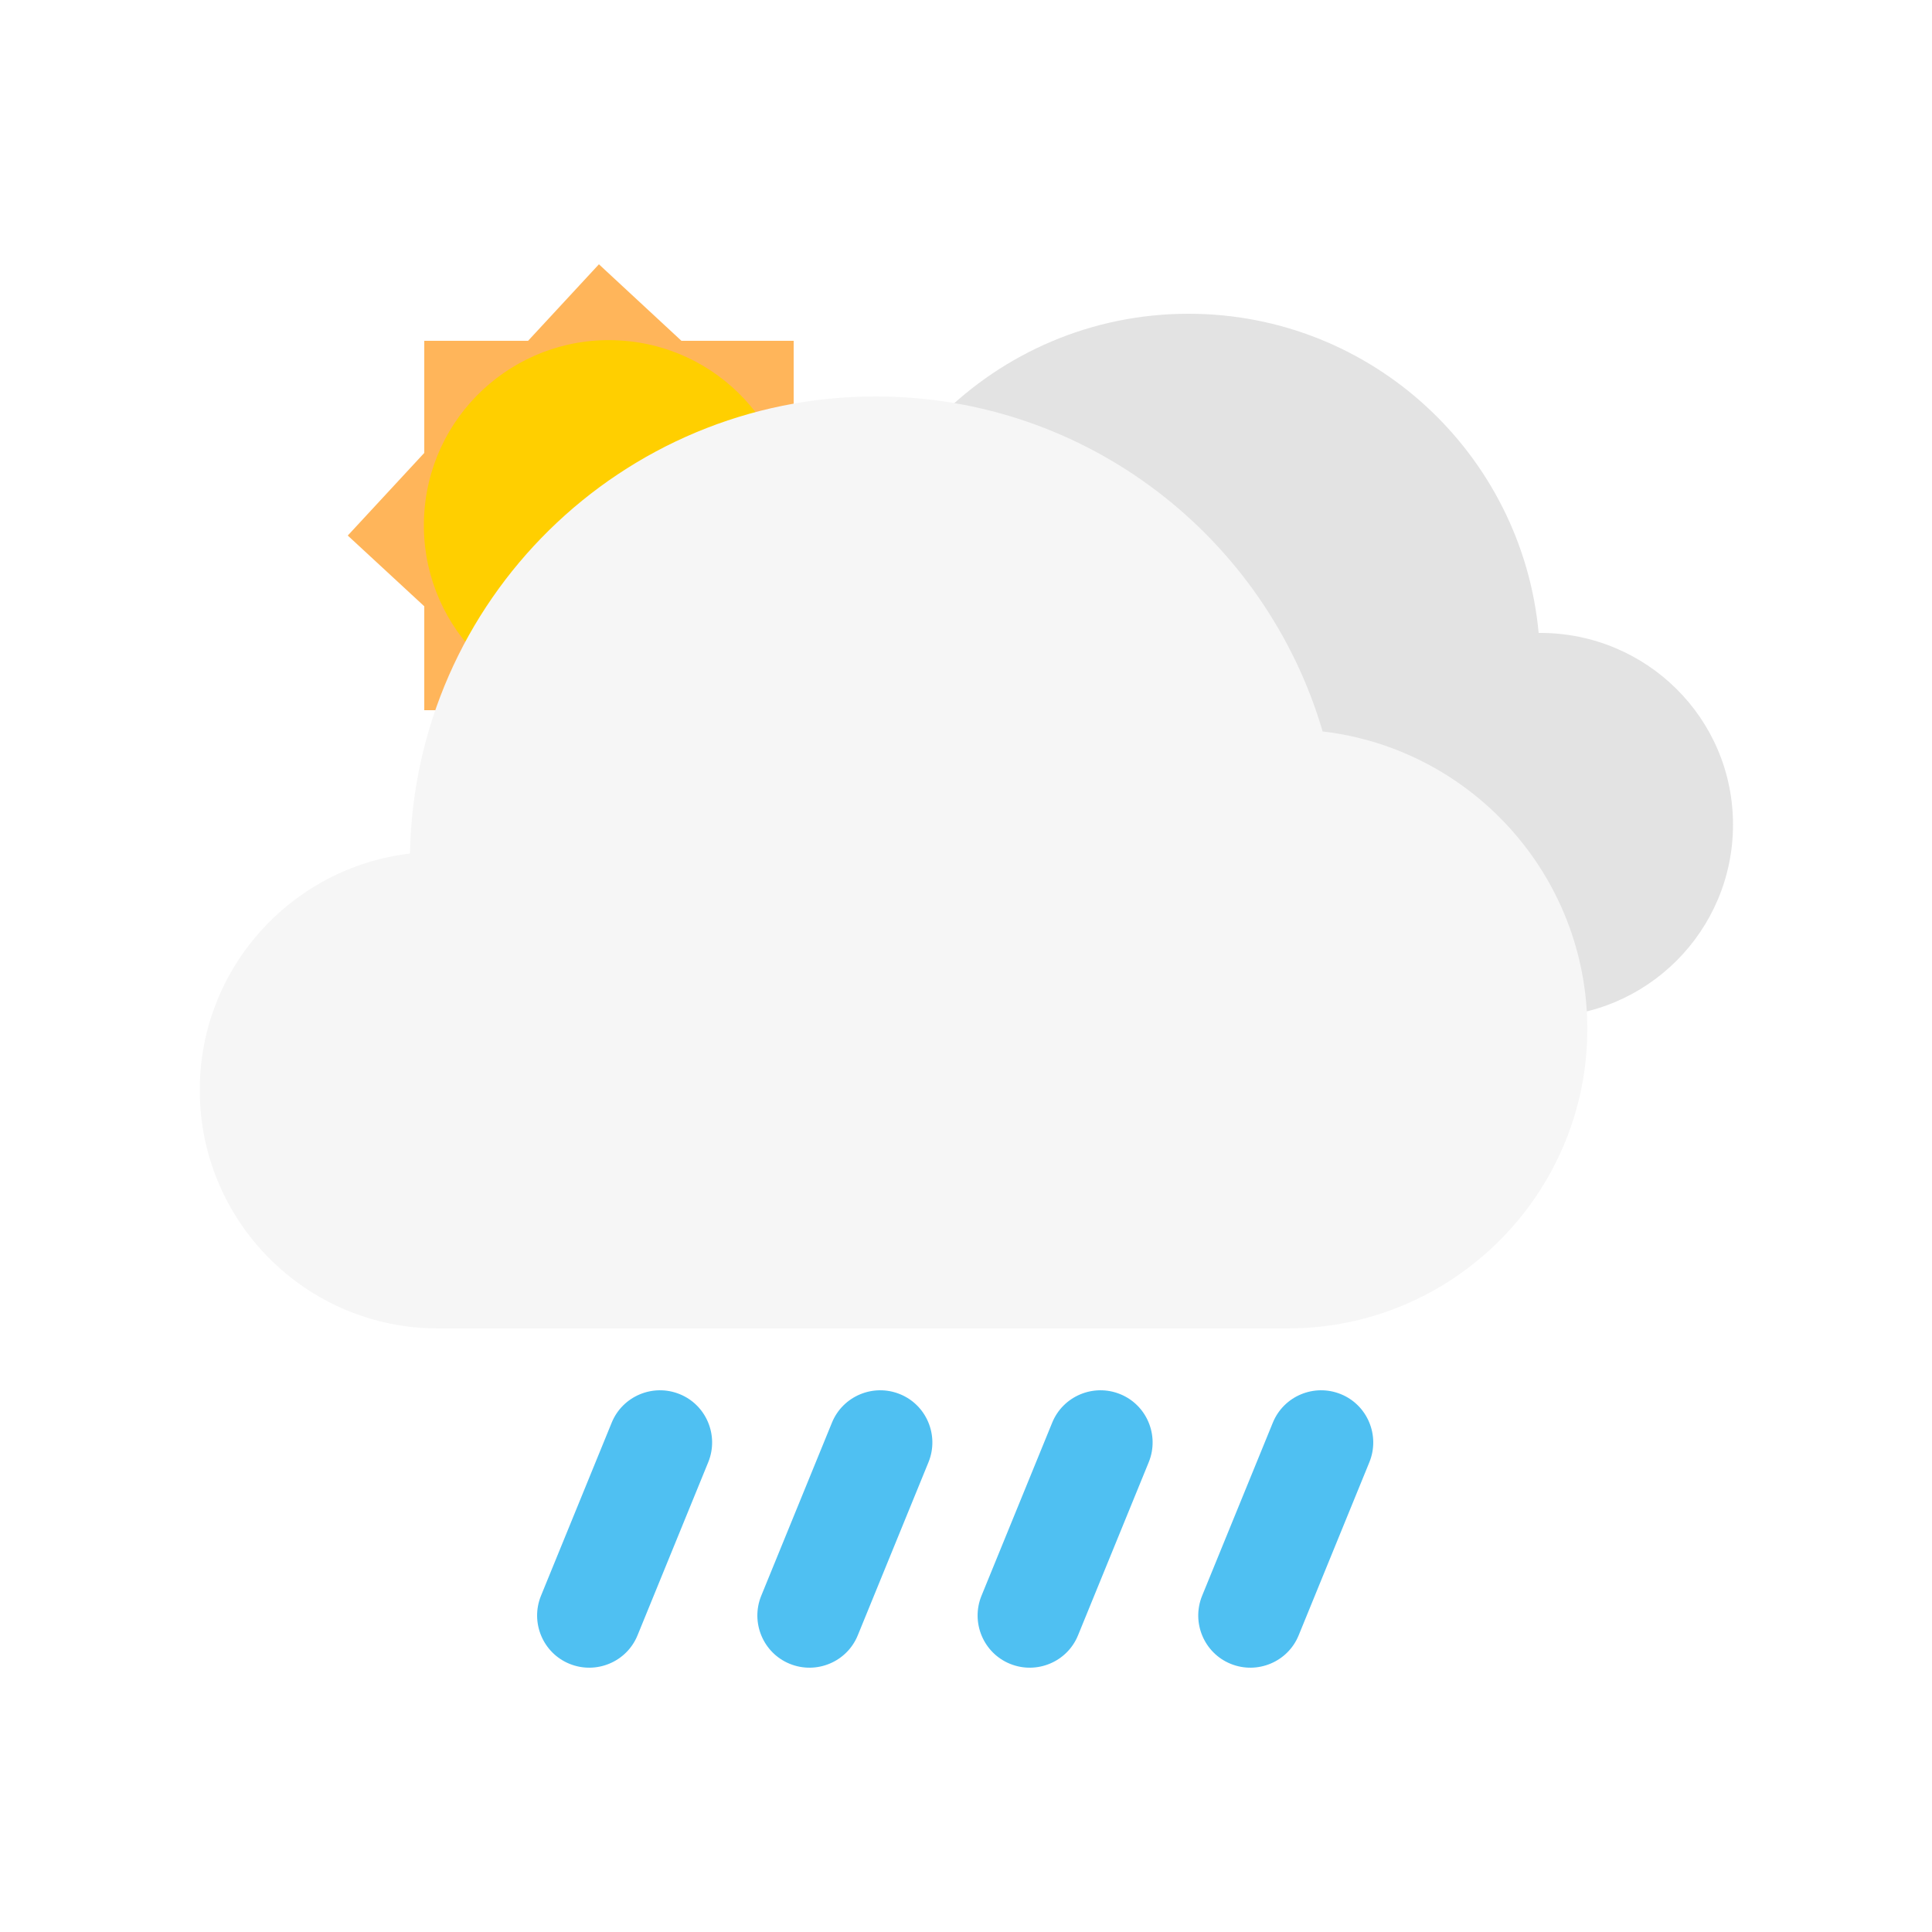
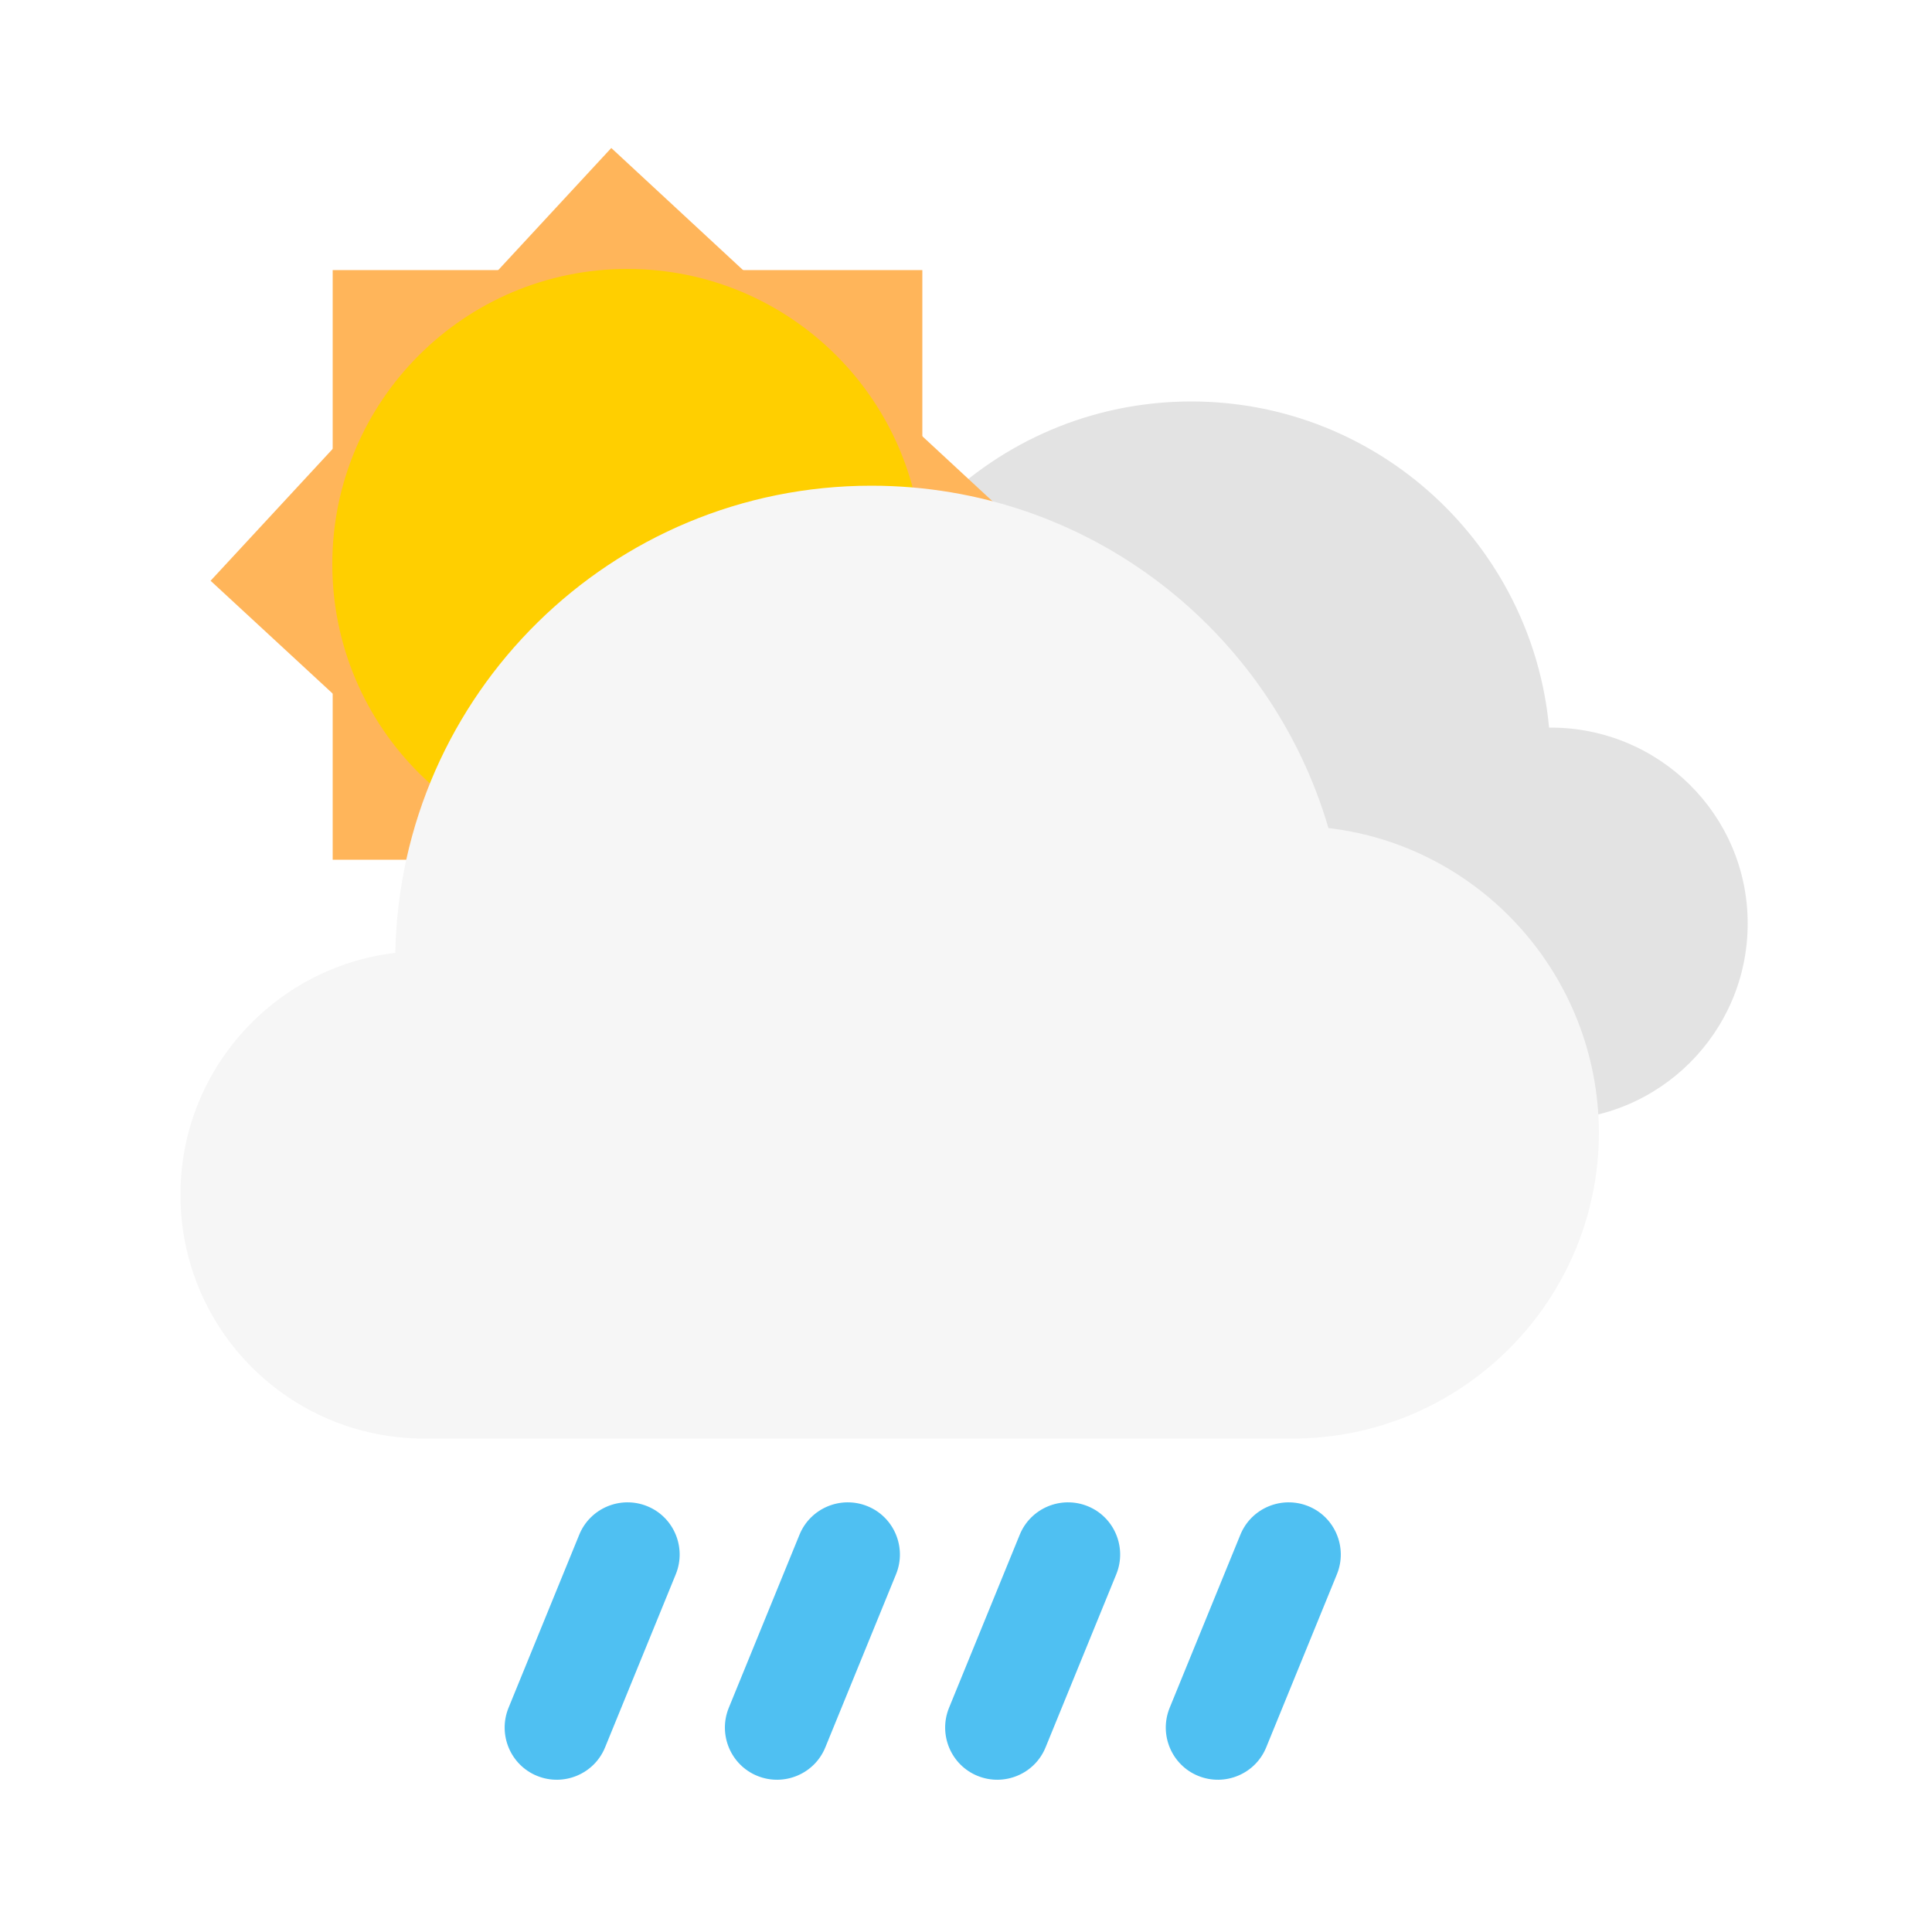
- <svg xmlns="http://www.w3.org/2000/svg" version="1.1" x="0px" y="0px" viewBox="0 0 500 500" style="enable-background:new 0 0 500 500;" xml:space="preserve">
-   <style type="text/css">
- 	.st0{fill:#E3E3E3;}
- 	.st1{fill:#FFB55A;}
- 	.st2{fill:#FFCF00;}
- 	.st3{fill:#F6F6F6;}
- 	.st4{fill:#4FC0F2;}
- </style>
-   <path class="st0" d="M398.6,163.8c-0.1,0-0.3,0-0.4,0c-4.3-46.3-43.2-82.6-90.6-82.6c-50.3,0-91,40.8-91,91  c0,48.6,38.1,88.3,86.1,90.9v0.1h96c27.5,0,49.8-22.3,49.8-49.8S426.1,163.8,398.6,163.8z" />
-   <polygon class="st1" points="90,138.6 155,68.4 225.1,133.4 160.2,203.5 " />
-   <rect x="109.8" y="88.2" class="st1" width="95.6" height="95.6" />
-   <ellipse transform="matrix(8.248048e-02 -0.9966 0.9966 8.248048e-02 9.0618 281.7734)" class="st2" cx="157.6" cy="136" rx="47.9" ry="47.9" />
-   <path class="st3" d="M342.3,189.3c-14.7-50.1-60.9-86.7-115.7-86.7c-65.8,0-119.3,52.8-120.5,118.3c-30.6,3.6-54.4,29.6-54.4,61.2  c0,34.1,27.6,61.7,61.7,61.7h219.8c42.8,0,77.6-34.7,77.6-77.6C410.7,226.5,380.8,193.8,342.3,189.3z" />
-   <path class="st4" d="M197,413l18.3-44.8c2.8-6.9,10.7-10.2,17.6-7.4l0,0c6.9,2.8,10.2,10.7,7.4,17.6L222,423.2  c-2.8,6.9-10.7,10.2-17.6,7.4l0,0C197.5,427.8,194.2,419.9,197,413z" />
-   <path class="st4" d="M140,413l18.3-44.8c2.8-6.9,10.7-10.2,17.6-7.4l0,0c6.9,2.8,10.2,10.7,7.4,17.6L165,423.2  c-2.8,6.9-10.7,10.2-17.6,7.4l0,0C140.5,427.8,137.2,419.9,140,413z" />
-   <path class="st4" d="M254,413l18.3-44.8c2.8-6.9,10.7-10.2,17.6-7.4l0,0c6.9,2.8,10.2,10.7,7.4,17.6L279,423.2  c-2.8,6.9-10.7,10.2-17.6,7.4l0,0C254.5,427.8,251.2,419.9,254,413z" />
-   <path class="st4" d="M311.1,413l18.3-44.8c2.8-6.9,10.7-10.2,17.6-7.4l0,0c6.9,2.8,10.2,10.7,7.4,17.6l-18.3,44.8  c-2.8,6.9-10.7,10.2-17.6,7.4l0,0C311.6,427.8,308.3,419.9,311.1,413z" />
+ <svg xmlns="http://www.w3.org/2000/svg" version="1.1" x="0px" y="0px" viewBox="0 0 500 500" enable-background="new 0 0 500 500" xml:space="preserve">
+   <path fill="#4FC0F2" d="M188.6,442l18.3-44.8c2.8-6.9,10.7-10.2,17.6-7.4l0,0c6.9,2.8,10.2,10.7,7.4,17.6l-18.3,44.8  c-2.8,6.9-10.7,10.2-17.6,7.4l0,0C189.1,456.8,185.8,448.9,188.6,442z" />
+   <path fill="#4FC0F2" d="M131.6,442l18.3-44.8c2.8-6.9,10.7-10.2,17.6-7.4l0,0c6.9,2.8,10.2,10.7,7.4,17.6l-18.3,44.8  c-2.8,6.9-10.7,10.2-17.6,7.4l0,0C132.1,456.8,128.8,448.9,131.6,442z" />
+   <path fill="#4FC0F2" d="M245.6,442l18.3-44.8c2.8-6.9,10.7-10.2,17.6-7.4l0,0c6.9,2.8,10.2,10.7,7.4,17.6l-18.3,44.8  c-2.8,6.9-10.7,10.2-17.6,7.4l0,0C246.1,456.8,242.8,448.9,245.6,442z" />
+   <path fill="#4FC0F2" d="M302.7,442l18.3-44.8c2.8-6.9,10.7-10.2,17.6-7.4l0,0c6.9,2.8,10.2,10.7,7.4,17.6l-18.3,44.8  c-2.8,6.9-10.7,10.2-17.6,7.4l0,0C303.2,456.8,299.9,448.9,302.7,442z" />
+   <path fill="#E3E3E3" d="M401.3,188.3c-0.1,0-0.3,0-0.4,0c-4.4-47.3-44.2-84.4-92.6-84.4c-51.4,0-93,41.7-93,93  c0,49.7,38.9,90.3,88,92.9v0.1h98.1c28.1,0,50.9-22.8,50.9-50.9S429.4,188.3,401.3,188.3z" />
+   <g>
+     <polygon fill="#FFB55A" points="54.5,150.3 158.2,38.3 270.1,142 166.6,253.9  " />
+     <rect x="86.1" y="69.9" fill="#FFB55A" width="152.6" height="152.6" />
+     <ellipse fill="#FFCF00" cx="162.4" cy="146" rx="76.4" ry="76.4" />
+   </g>
+   <path fill="#F6F6F6" d="M343.8,214.3c-15-51.2-62.2-88.6-118.3-88.6c-67.3,0-121.9,54-123.2,120.9c-31.3,3.7-55.6,30.3-55.6,62.6  c0,34.9,28.2,63.1,63.1,63.1h224.7c43.7,0,79.3-35.5,79.3-79.3C413.6,252.4,383.1,218.9,343.8,214.3z" />
</svg>
